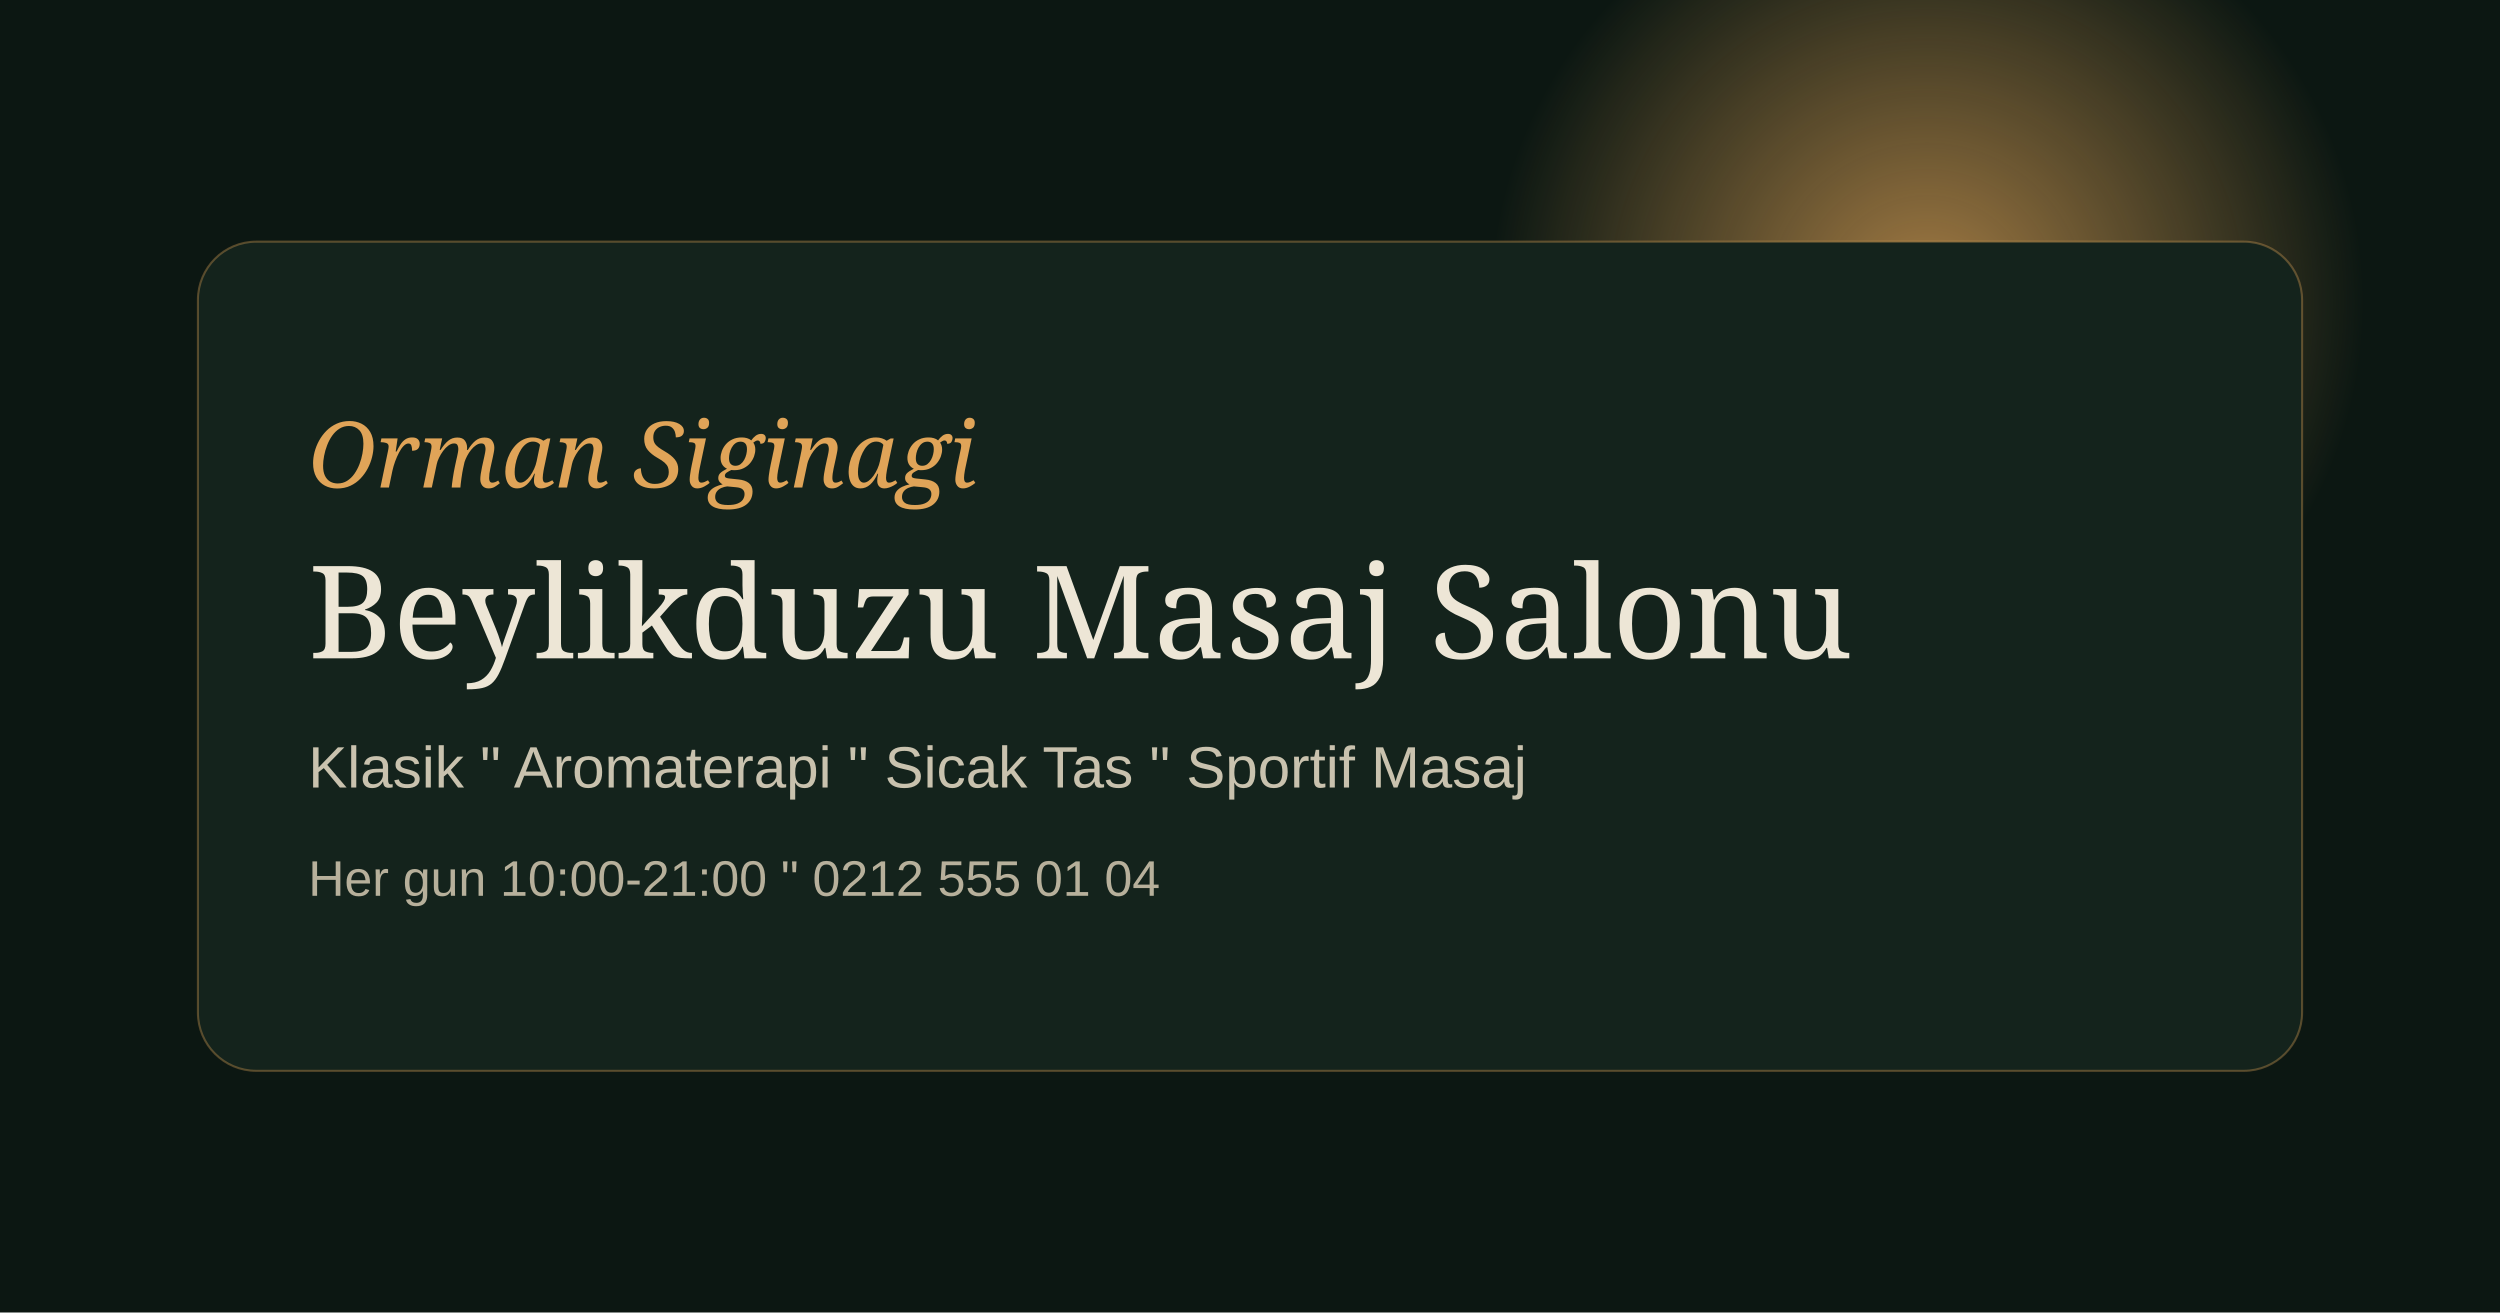
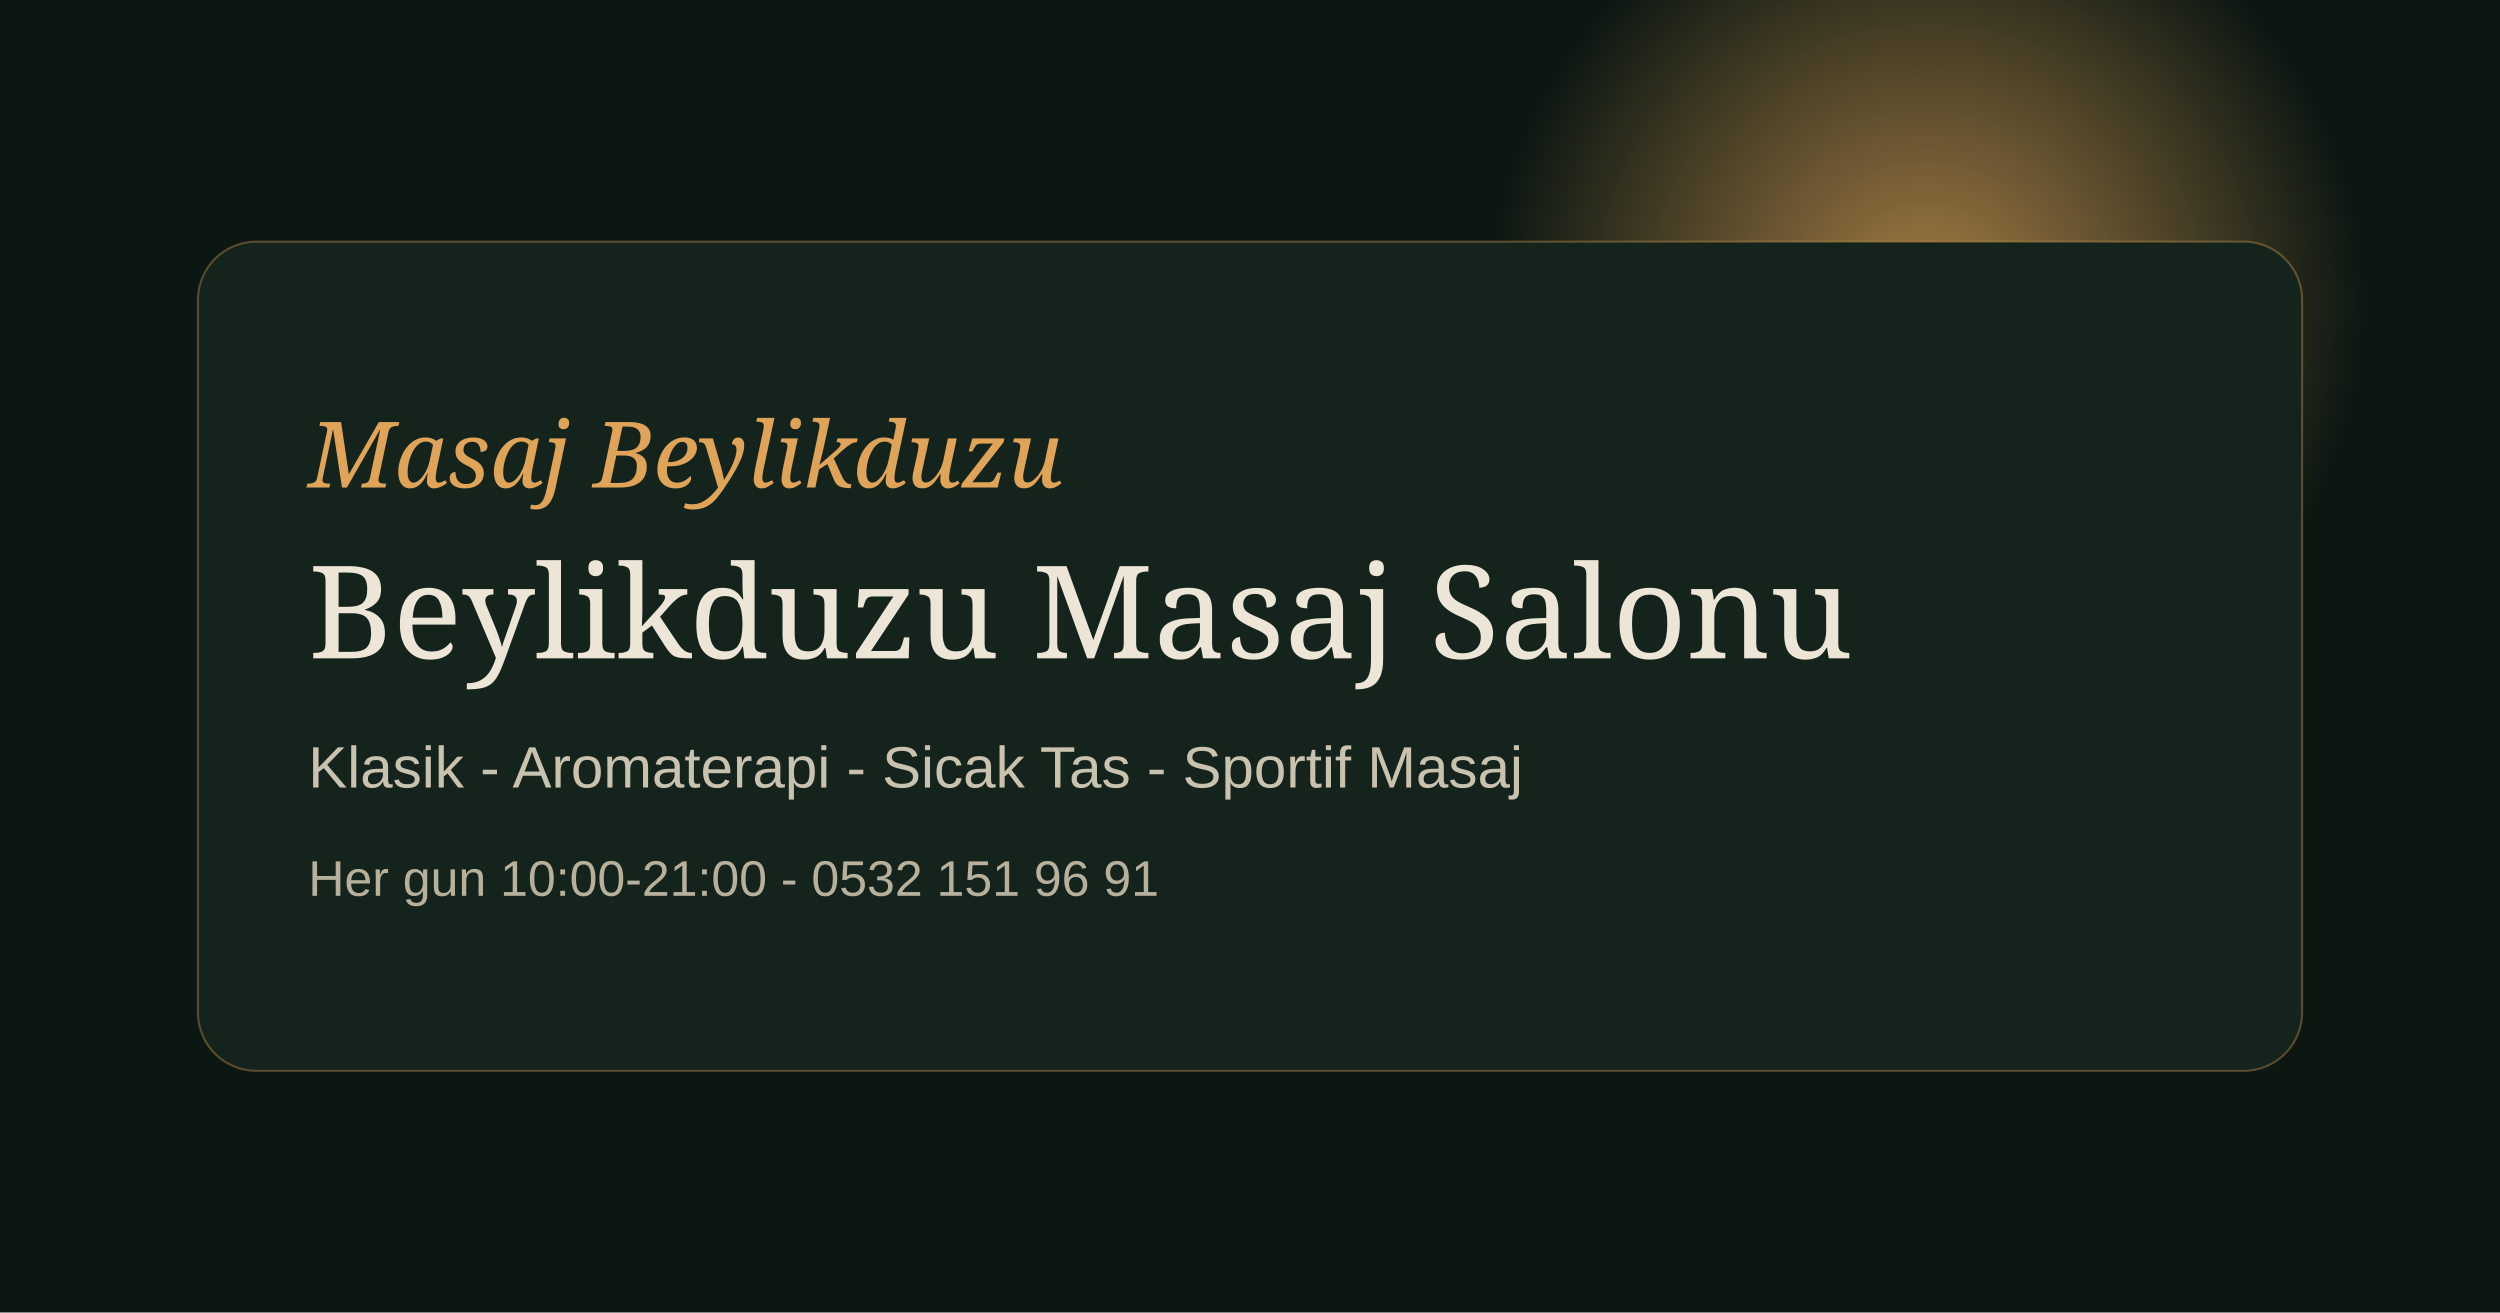
<svg xmlns="http://www.w3.org/2000/svg" width="1200" height="630" viewBox="0 0 1200 630" fill="none">
  <rect width="1200" height="630" fill="#0C1712" />
  <circle cx="925" cy="145" r="210" fill="url(#glow)" fill-opacity="0.72" />
  <rect x="95" y="116" width="1010" height="398" rx="28" fill="#14231C" stroke="#E0A458" stroke-opacity="0.35" />
  <text x="148" y="234" fill="#E0A458" font-size="44" font-family="Georgia, serif" font-style="italic">
-     Orman Siginagi
+     Masaj Beylikduzu
  </text>
  <text x="148" y="316" fill="#EDE6D6" font-size="62" font-family="Georgia, serif">
    Beylikduzu Masaj Salonu
  </text>
  <text x="148" y="378" fill="#C9C2AE" font-size="28" font-family="Arial, sans-serif">
-     Klasik " Aromaterapi " Sicak Tas " Sportif Masaj
+     Klasik - Aromaterapi - Sicak Tas - Sportif Masaj
  </text>
  <text x="148" y="430" fill="#B7B09B" font-size="24" font-family="Arial, sans-serif">
-     Her gun 10:00-21:00 " 0212 555 01 04
+     Her gun 10:00-21:00 - 0532 151 96 91
  </text>
  <defs>
    <radialGradient id="glow" cx="0" cy="0" r="1" gradientUnits="userSpaceOnUse" gradientTransform="translate(925 145) rotate(90) scale(210)">
      <stop stop-color="#E0A458" />
      <stop offset="1" stop-color="#E0A458" stop-opacity="0" />
    </radialGradient>
  </defs>
</svg>
